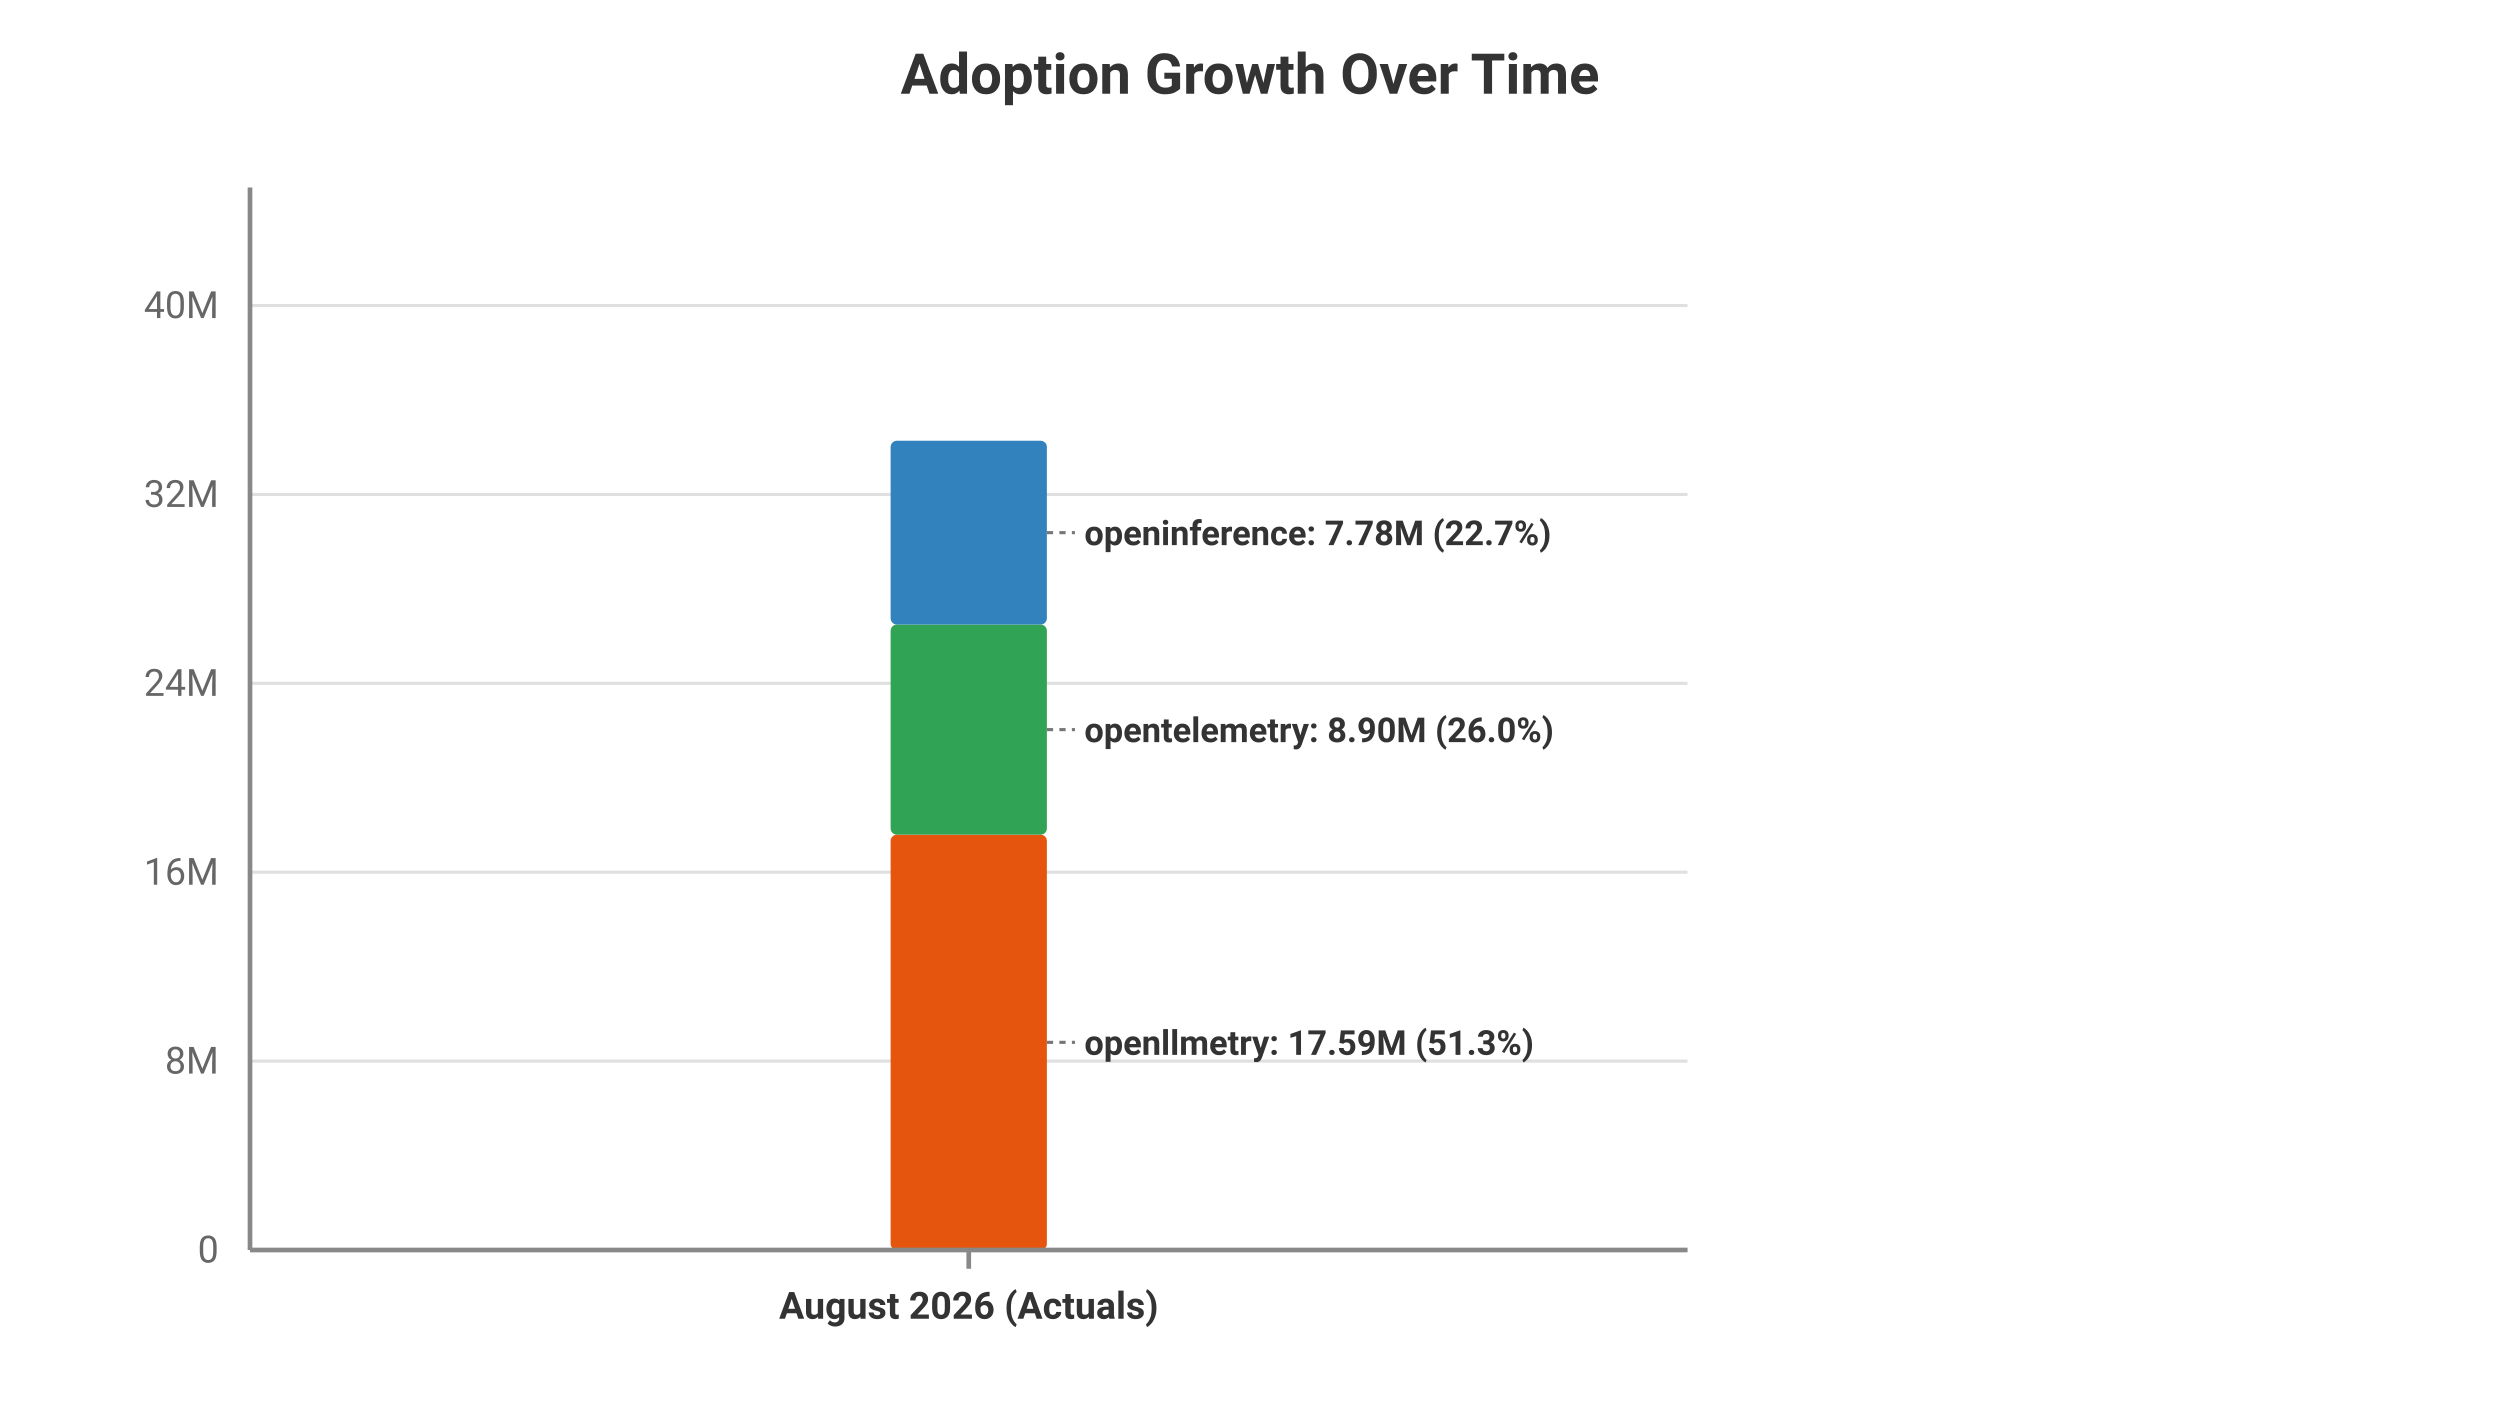
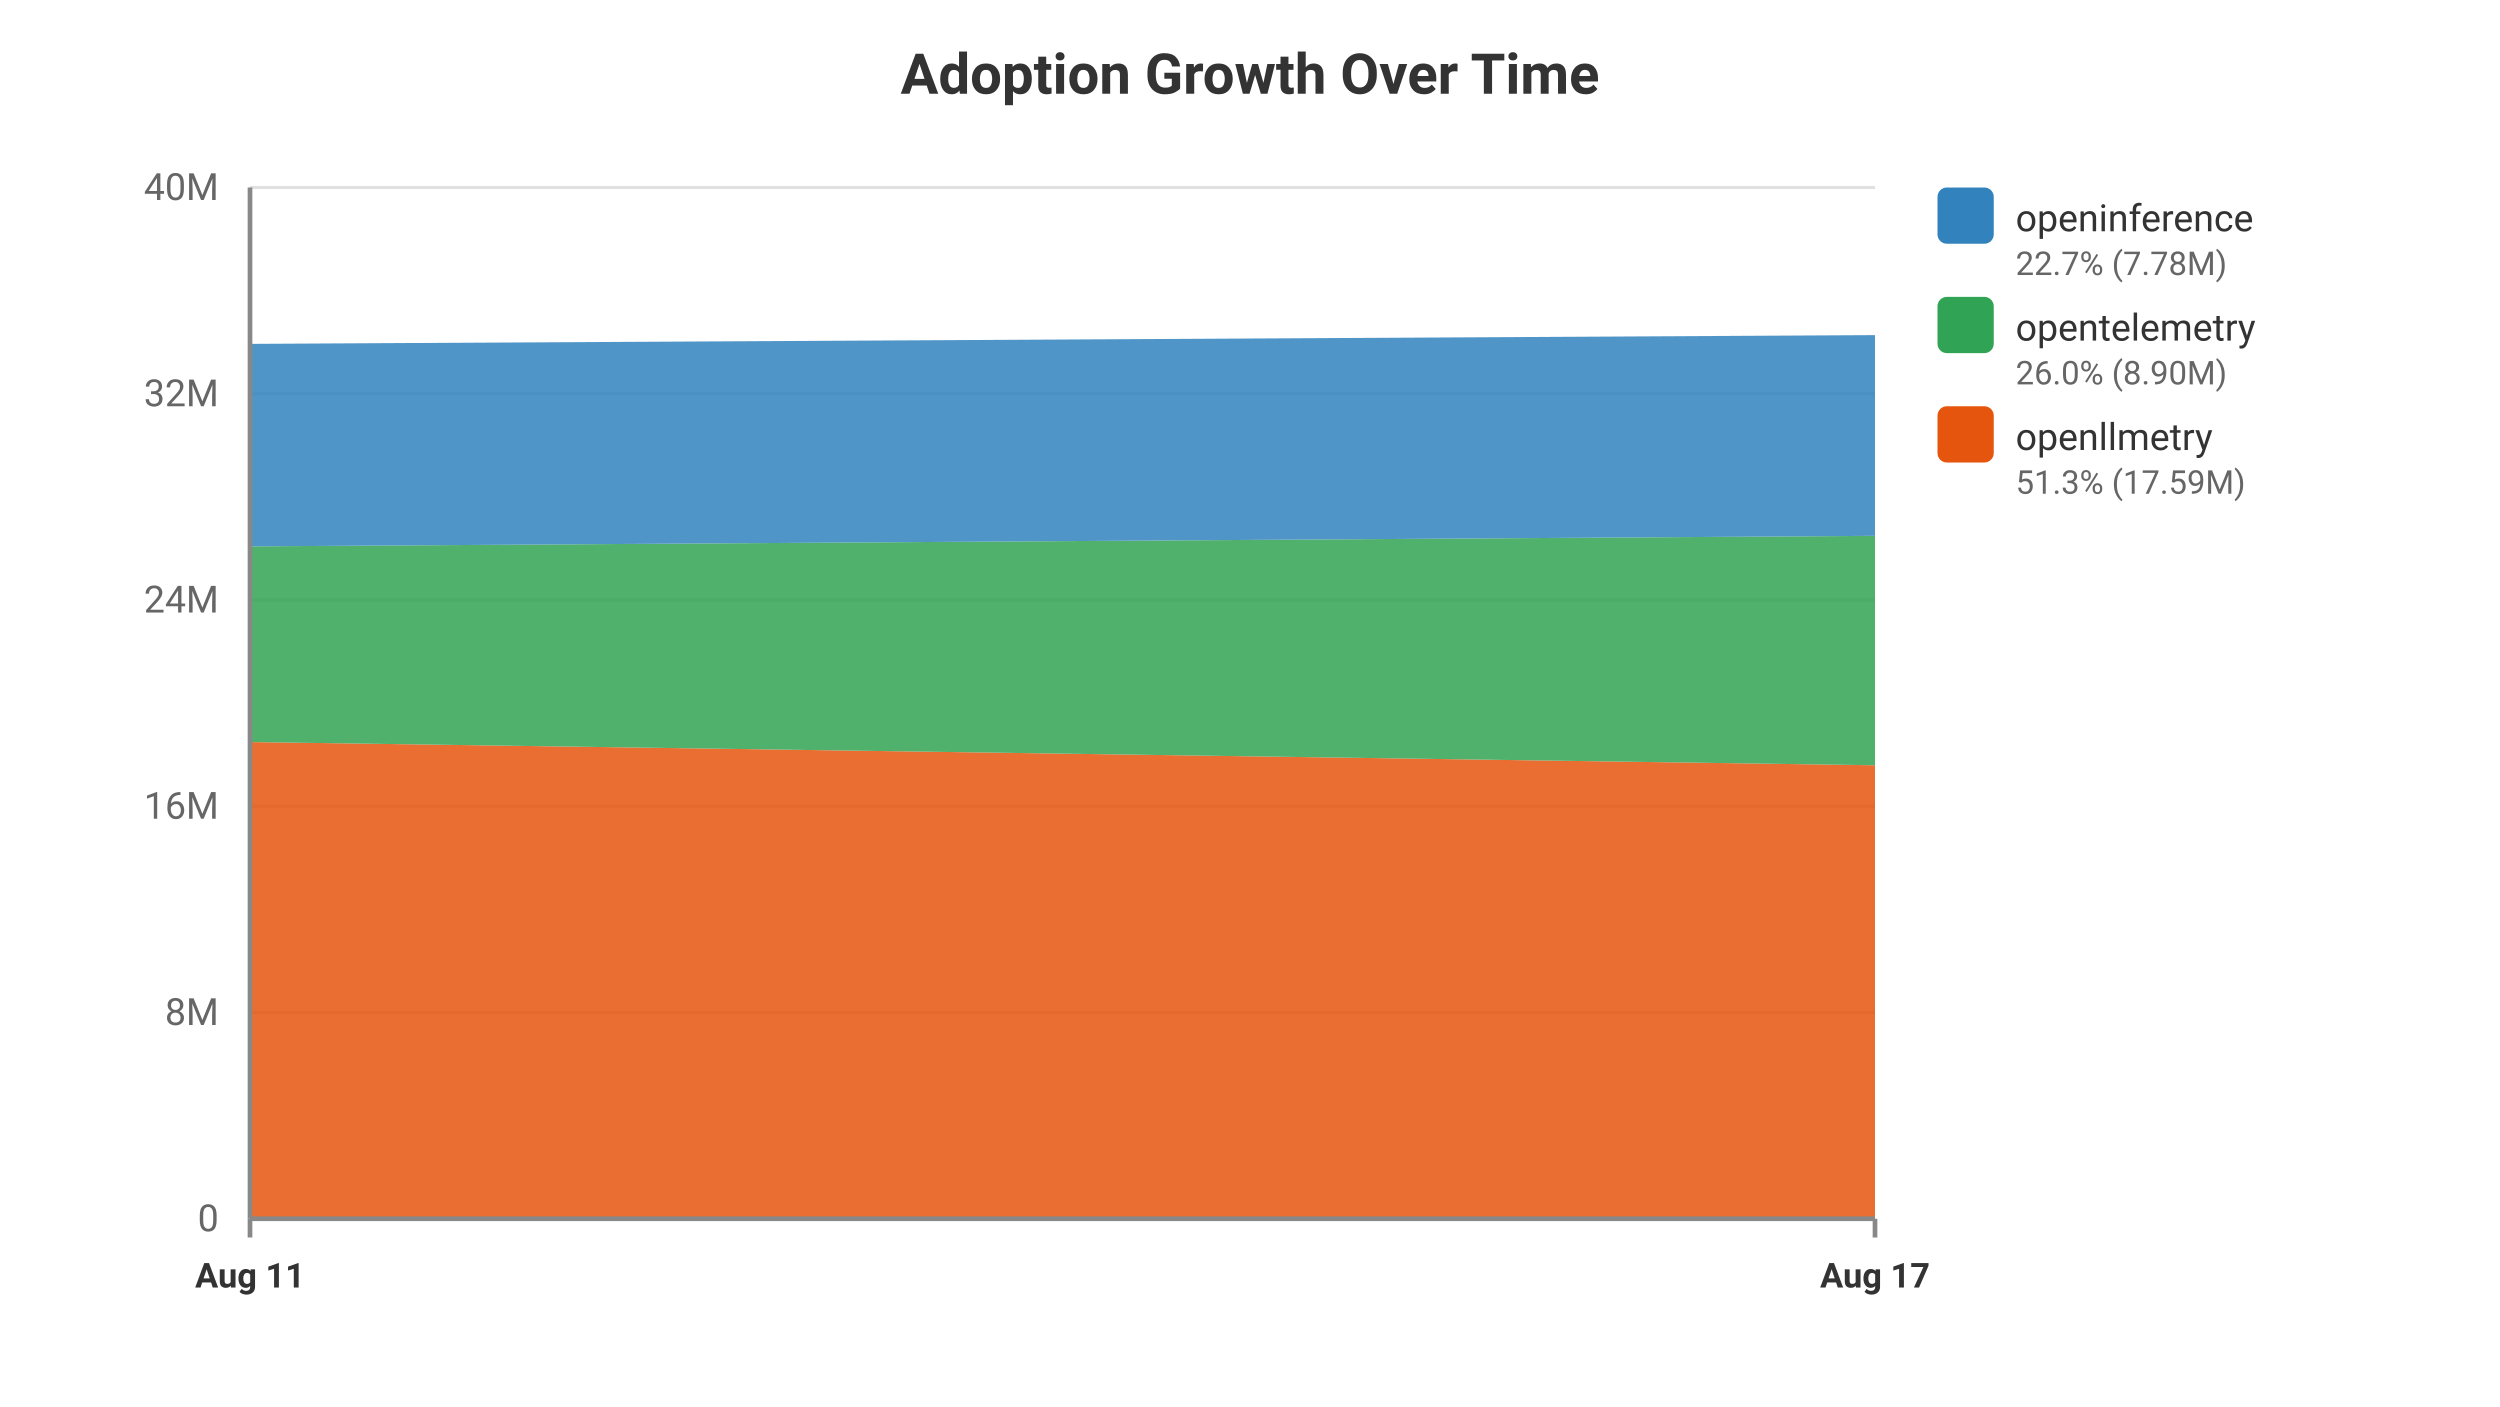
<svg xmlns="http://www.w3.org/2000/svg" viewBox="0 0 800 450" width="100%" height="100%" style="background-color: #ffffff; font-family: -apple-system, BlinkMacSystemFont, Segoe UI, Roboto, Helvetica, Arial, sans-serif;">
  <text x="400.0" y="30" text-anchor="middle" font-size="18" font-weight="bold" fill="#333">Adoption Growth Over Time</text>
-   <line x1="80" y1="400.0" x2="540" y2="400.0" stroke="#e0e0e0" stroke-width="1" />
-   <text x="70" y="404.0" text-anchor="end" font-size="12" fill="#666">0</text>
-   <line x1="80" y1="339.556" x2="540" y2="339.556" stroke="#e0e0e0" stroke-width="1" />
-   <text x="70" y="343.556" text-anchor="end" font-size="12" fill="#666">8M</text>
-   <line x1="80" y1="279.111" x2="540" y2="279.111" stroke="#e0e0e0" stroke-width="1" />
-   <text x="70" y="283.111" text-anchor="end" font-size="12" fill="#666">16M</text>
-   <line x1="80" y1="218.667" x2="540" y2="218.667" stroke="#e0e0e0" stroke-width="1" />
-   <text x="70" y="222.667" text-anchor="end" font-size="12" fill="#666">24M</text>
-   <line x1="80" y1="158.222" x2="540" y2="158.222" stroke="#e0e0e0" stroke-width="1" />
-   <text x="70" y="162.222" text-anchor="end" font-size="12" fill="#666">32M</text>
-   <line x1="80" y1="97.778" x2="540" y2="97.778" stroke="#e0e0e0" stroke-width="1" />
-   <text x="70" y="101.778" text-anchor="end" font-size="12" fill="#666">40M</text>
-   <rect x="285.0" y="267.101" width="50" height="132.899" fill="#e6550d" rx="2" />
-   <rect x="285.0" y="199.858" width="50" height="67.242" fill="#31a354" rx="2" />
-   <rect x="285.0" y="141.04" width="50" height="58.819" fill="#3182bd" rx="2" />
-   <line x1="335.0" y1="170.449" x2="344.0" y2="170.449" stroke="#777" stroke-dasharray="2,2" stroke-width="1" />
-   <text x="347.0" y="174.449" font-size="11" font-weight="bold" fill="#333">openinference: 7.78M (22.7%)</text>
-   <line x1="335.0" y1="233.48" x2="344.0" y2="233.48" stroke="#777" stroke-dasharray="2,2" stroke-width="1" />
-   <text x="347.0" y="237.48" font-size="11" font-weight="bold" fill="#333">opentelemetry: 8.90M (26.0%)</text>
-   <line x1="335.0" y1="333.55" x2="344.0" y2="333.55" stroke="#777" stroke-dasharray="2,2" stroke-width="1" />
-   <text x="347.0" y="337.55" font-size="11" font-weight="bold" fill="#333">openllmetry: 17.59M (51.3%)</text>
-   <line x1="310.0" y1="400" x2="310.0" y2="406" stroke="#888" stroke-width="1.5" />
-   <text x="310.0" y="422" text-anchor="middle" font-size="12" font-weight="bold" fill="#333">August 2026 (Actuals)</text>
-   <line x1="80" y1="60" x2="80" y2="400" stroke="#888" stroke-width="1.5" />
-   <line x1="80" y1="400" x2="540" y2="400" stroke="#888" stroke-width="1.5" />
+   <line x1="80" y1="390.0" x2="600" y2="390.0" stroke="#e0e0e0" stroke-width="1" />
+   <text x="70" y="394.0" text-anchor="end" font-size="12" fill="#666">0</text>
+   <line x1="80" y1="324.0" x2="600" y2="324.0" stroke="#e0e0e0" stroke-width="1" />
+   <text x="70" y="328.0" text-anchor="end" font-size="12" fill="#666">8M</text>
+   <line x1="80" y1="258.0" x2="600" y2="258.0" stroke="#e0e0e0" stroke-width="1" />
+   <text x="70" y="262.0" text-anchor="end" font-size="12" fill="#666">16M</text>
+   <line x1="80" y1="192.0" x2="600" y2="192.0" stroke="#e0e0e0" stroke-width="1" />
+   <text x="70" y="196.0" text-anchor="end" font-size="12" fill="#666">24M</text>
+   <line x1="80" y1="126.0" x2="600" y2="126.0" stroke="#e0e0e0" stroke-width="1" />
+   <text x="70" y="130.0" text-anchor="end" font-size="12" fill="#666">32M</text>
+   <line x1="80" y1="60.0" x2="600" y2="60.0" stroke="#e0e0e0" stroke-width="1" />
+   <text x="70" y="64.0" text-anchor="end" font-size="12" fill="#666">40M</text>
+   <polygon points="80.0,237.454 600.0,244.886 600.0,390.0 80.0,390.0" fill="#e6550d" opacity="0.85" />
+   <polygon points="80.0,174.838 600.0,171.463 600.0,244.886 80.0,237.454" fill="#31a354" opacity="0.85" />
+   <polygon points="80.0,110.04 600.0,107.238 600.0,171.463 80.0,174.838" fill="#3182bd" opacity="0.85" />
+   <line x1="80.0" y1="390" x2="80.0" y2="396" stroke="#888" stroke-width="1.5" />
+   <text x="80.0" y="412" text-anchor="middle" font-size="11" font-weight="bold" fill="#333">Aug 11</text>
+   <line x1="600.0" y1="390" x2="600.0" y2="396" stroke="#888" stroke-width="1.5" />
+   <text x="600.0" y="412" text-anchor="middle" font-size="11" font-weight="bold" fill="#333">Aug 17</text>
+   <rect x="620" y="60" width="18" height="18" fill="#3182bd" rx="3" />
+   <text x="645" y="74" font-size="12" fill="#333">openinference</text>
+   <text x="645" y="88" font-size="10.5" fill="#666">22.7% (7.78M)</text>
+   <rect x="620" y="95" width="18" height="18" fill="#31a354" rx="3" />
+   <text x="645" y="109" font-size="12" fill="#333">opentelemetry</text>
+   <text x="645" y="123" font-size="10.5" fill="#666">26.0% (8.90M)</text>
+   <rect x="620" y="130" width="18" height="18" fill="#e6550d" rx="3" />
+   <text x="645" y="144" font-size="12" fill="#333">openllmetry</text>
+   <text x="645" y="158" font-size="10.5" fill="#666">51.3% (17.59M)</text>
+   <line x1="80" y1="60" x2="80" y2="390" stroke="#888" stroke-width="1.5" />
+   <line x1="80" y1="390" x2="600" y2="390" stroke="#888" stroke-width="1.5" />
</svg>
